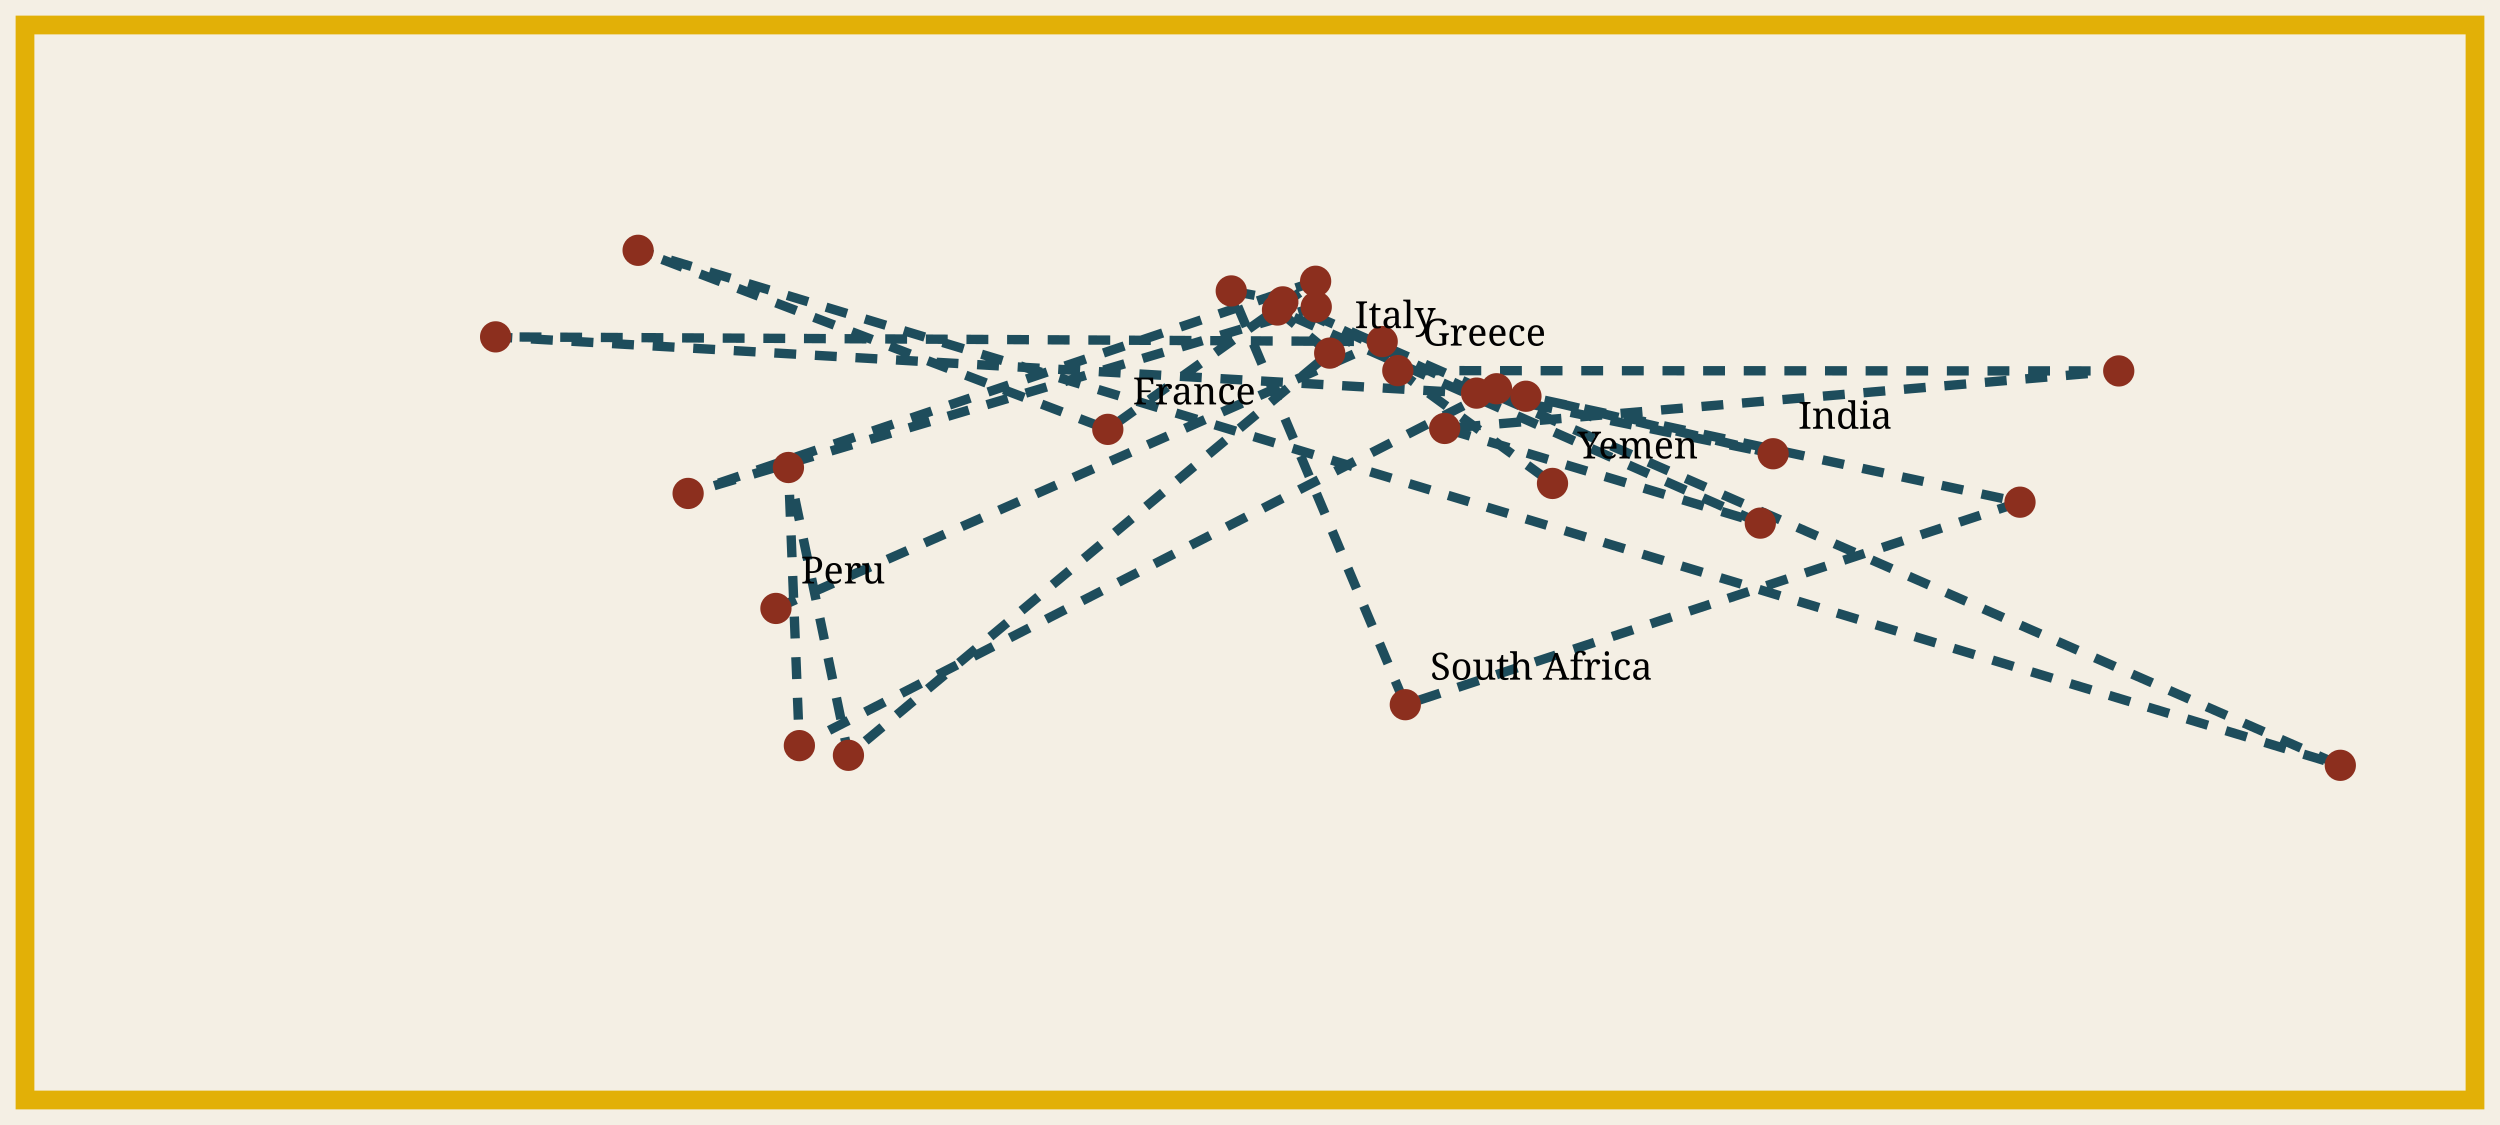
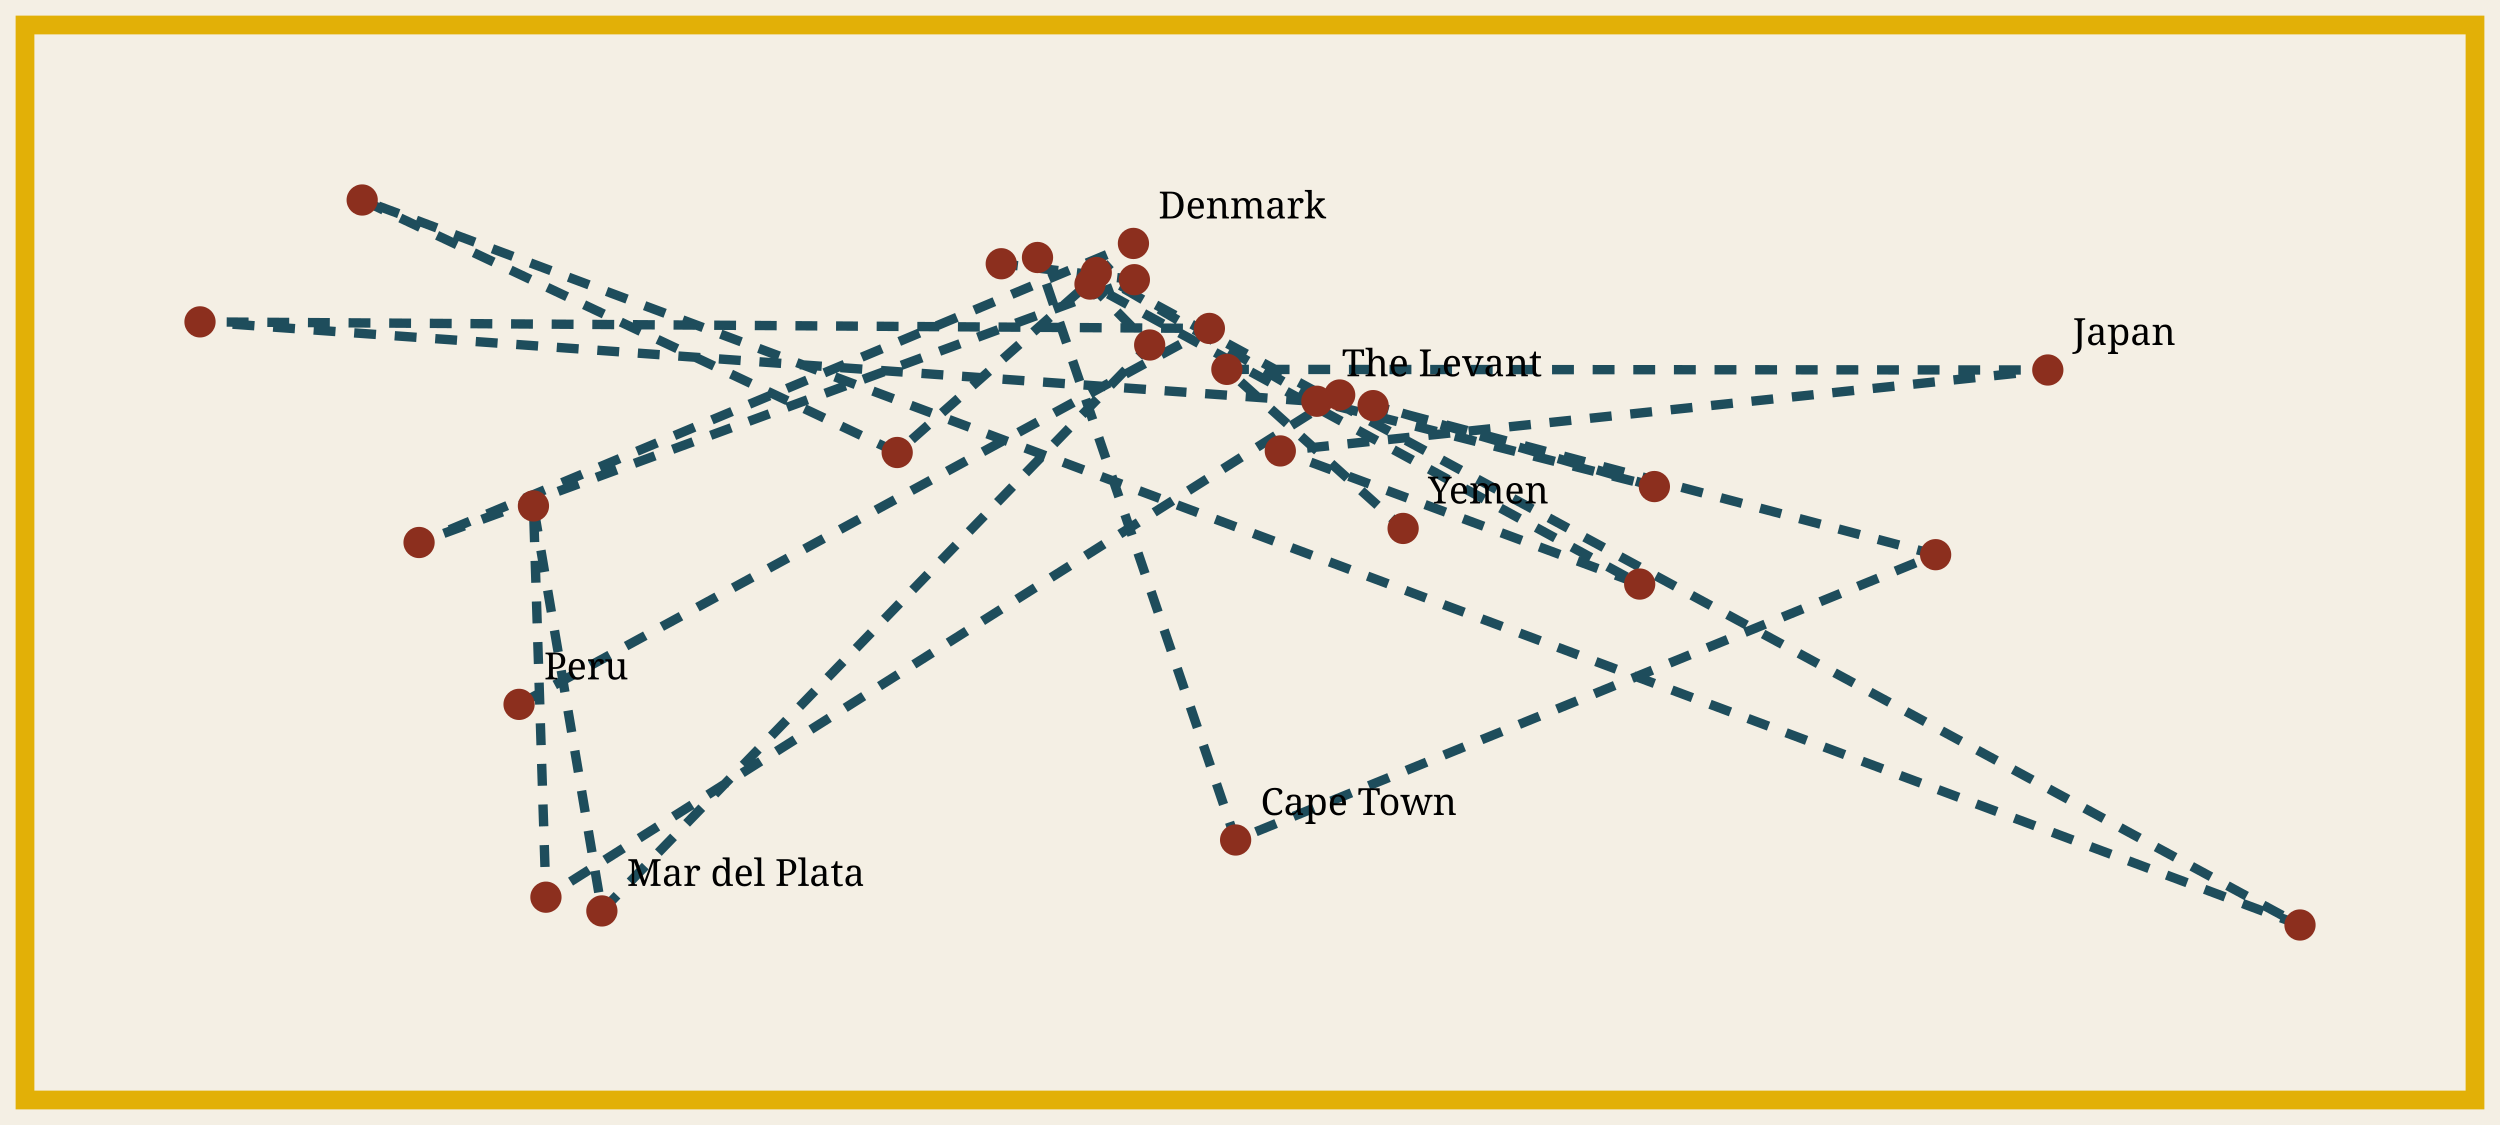
<svg xmlns="http://www.w3.org/2000/svg" viewBox="0 0 800 360">
  <rect width="800" height="360" fill="#f4efe4" />
  <rect x="8" y="8" width="784" height="344" fill="none" stroke="#e2b007" stroke-width="6" />
-   <path d="M248.3 194.7 L442.3 109.3 L158.6 107.8 L488.3 126.8 L646.4 160.7 L449.7 225.5 L394.0 93.1 L421.2 98.2 L220.2 157.9 L421.0 90.0 L354.5 137.4 L204.2 80.1 L748.9 244.9 L410.5 96.6 L472.5 125.8 L567.4 145.2 L478.9 124.4 L255.8 238.6 L252.3 149.6 L271.5 241.7 L425.5 113.0 L408.8 99.2 L563.3 167.4 L462.3 137.1 L678.0 118.7 L447.3 118.6 L496.8 154.7" fill="none" stroke="#1e4d5c" stroke-width="3" stroke-dasharray="7 6" />
-   <circle cx="248.3" cy="194.7" r="5" fill="#8c2f1e" />
-   <circle cx="442.3" cy="109.3" r="5" fill="#8c2f1e" />
-   <circle cx="158.6" cy="107.8" r="5" fill="#8c2f1e" />
-   <circle cx="488.3" cy="126.8" r="5" fill="#8c2f1e" />
-   <circle cx="646.4" cy="160.7" r="5" fill="#8c2f1e" />
-   <circle cx="449.7" cy="225.5" r="5" fill="#8c2f1e" />
-   <circle cx="394.0" cy="93.1" r="5" fill="#8c2f1e" />
-   <circle cx="421.2" cy="98.2" r="5" fill="#8c2f1e" />
-   <circle cx="220.2" cy="157.9" r="5" fill="#8c2f1e" />
-   <circle cx="421.0" cy="90.0" r="5" fill="#8c2f1e" />
-   <circle cx="354.5" cy="137.4" r="5" fill="#8c2f1e" />
-   <circle cx="204.2" cy="80.1" r="5" fill="#8c2f1e" />
-   <circle cx="748.9" cy="244.9" r="5" fill="#8c2f1e" />
-   <circle cx="410.5" cy="96.6" r="5" fill="#8c2f1e" />
-   <circle cx="472.5" cy="125.8" r="5" fill="#8c2f1e" />
-   <circle cx="567.4" cy="145.2" r="5" fill="#8c2f1e" />
-   <circle cx="478.9" cy="124.4" r="5" fill="#8c2f1e" />
-   <circle cx="255.8" cy="238.6" r="5" fill="#8c2f1e" />
-   <circle cx="252.3" cy="149.6" r="5" fill="#8c2f1e" />
-   <circle cx="271.5" cy="241.7" r="5" fill="#8c2f1e" />
-   <circle cx="425.5" cy="113.0" r="5" fill="#8c2f1e" />
-   <circle cx="408.8" cy="99.2" r="5" fill="#8c2f1e" />
-   <circle cx="563.3" cy="167.4" r="5" fill="#8c2f1e" />
-   <circle cx="462.3" cy="137.1" r="5" fill="#8c2f1e" />
-   <circle cx="678.0" cy="118.7" r="5" fill="#8c2f1e" />
-   <circle cx="447.3" cy="118.6" r="5" fill="#8c2f1e" />
-   <circle cx="496.8" cy="154.7" r="5" fill="#8c2f1e" />
-   <text x="256.3" y="186.7" font-family="Georgia, serif" font-size="12">Peru</text>
-   <text x="457.7" y="217.5" font-family="Georgia, serif" font-size="12">South Africa</text>
-   <text x="362.5" y="129.4" font-family="Georgia, serif" font-size="12">France</text>
-   <text x="575.4" y="137.2" font-family="Georgia, serif" font-size="12">India</text>
-   <text x="433.5" y="105.0" font-family="Georgia, serif" font-size="12">Italy</text>
-   <text x="455.3" y="110.6" font-family="Georgia, serif" font-size="12">Greece</text>
-   <text x="504.8" y="146.7" font-family="Georgia, serif" font-size="12">Yemen</text>
+   <path d="M166.1 225.4 L387.0 105.1 L64.0 103.0 L439.4 129.8 L619.4 177.5 L395.4 268.8 L332.0 82.4 L320.4 84.4 L363.0 89.5 L134.1 173.6 L362.7 77.9 L287.1 144.8 L115.9 64.0 L736.0 296.0 L350.8 87.2 L421.4 128.4 L529.4 155.7 L428.7 126.4 L174.7 287.1 L170.7 161.9 L192.6 291.5 L367.9 110.4 L348.8 90.9 L524.7 186.9 L409.7 144.3 L655.3 118.4 L392.6 118.2 L449.0 169.1" fill="none" stroke="#1e4d5c" stroke-width="3" stroke-dasharray="7 6" />
+   <circle cx="166.1" cy="225.4" r="5" fill="#8c2f1e" />
+   <circle cx="387.0" cy="105.1" r="5" fill="#8c2f1e" />
+   <circle cx="64.0" cy="103.0" r="5" fill="#8c2f1e" />
+   <circle cx="439.4" cy="129.8" r="5" fill="#8c2f1e" />
+   <circle cx="619.4" cy="177.5" r="5" fill="#8c2f1e" />
+   <circle cx="395.4" cy="268.8" r="5" fill="#8c2f1e" />
+   <circle cx="332.0" cy="82.4" r="5" fill="#8c2f1e" />
+   <circle cx="320.4" cy="84.4" r="5" fill="#8c2f1e" />
+   <circle cx="363.0" cy="89.5" r="5" fill="#8c2f1e" />
+   <circle cx="134.1" cy="173.6" r="5" fill="#8c2f1e" />
+   <circle cx="362.7" cy="77.9" r="5" fill="#8c2f1e" />
+   <circle cx="287.1" cy="144.8" r="5" fill="#8c2f1e" />
+   <circle cx="115.9" cy="64.0" r="5" fill="#8c2f1e" />
+   <circle cx="736.0" cy="296.0" r="5" fill="#8c2f1e" />
+   <circle cx="350.8" cy="87.2" r="5" fill="#8c2f1e" />
+   <circle cx="421.4" cy="128.4" r="5" fill="#8c2f1e" />
+   <circle cx="529.4" cy="155.7" r="5" fill="#8c2f1e" />
+   <circle cx="428.7" cy="126.4" r="5" fill="#8c2f1e" />
+   <circle cx="174.7" cy="287.1" r="5" fill="#8c2f1e" />
+   <circle cx="170.7" cy="161.9" r="5" fill="#8c2f1e" />
+   <circle cx="192.6" cy="291.5" r="5" fill="#8c2f1e" />
+   <circle cx="367.9" cy="110.4" r="5" fill="#8c2f1e" />
+   <circle cx="348.8" cy="90.9" r="5" fill="#8c2f1e" />
+   <circle cx="524.7" cy="186.9" r="5" fill="#8c2f1e" />
+   <circle cx="409.7" cy="144.3" r="5" fill="#8c2f1e" />
+   <circle cx="655.3" cy="118.4" r="5" fill="#8c2f1e" />
+   <circle cx="392.6" cy="118.2" r="5" fill="#8c2f1e" />
+   <circle cx="449.0" cy="169.1" r="5" fill="#8c2f1e" />
+   <text x="174.1" y="217.4" font-family="Georgia, serif" font-size="12">Peru</text>
+   <text x="403.4" y="260.8" font-family="Georgia, serif" font-size="12">Cape Town</text>
+   <text x="370.7" y="69.9" font-family="Georgia, serif" font-size="12">Denmark</text>
+   <text x="429.4" y="120.4" font-family="Georgia, serif" font-size="12">The Levant</text>
+   <text x="200.6" y="283.5" font-family="Georgia, serif" font-size="12">Mar del Plata</text>
+   <text x="663.3" y="110.4" font-family="Georgia, serif" font-size="12">Japan</text>
+   <text x="457.0" y="161.1" font-family="Georgia, serif" font-size="12">Yemen</text>
</svg>
